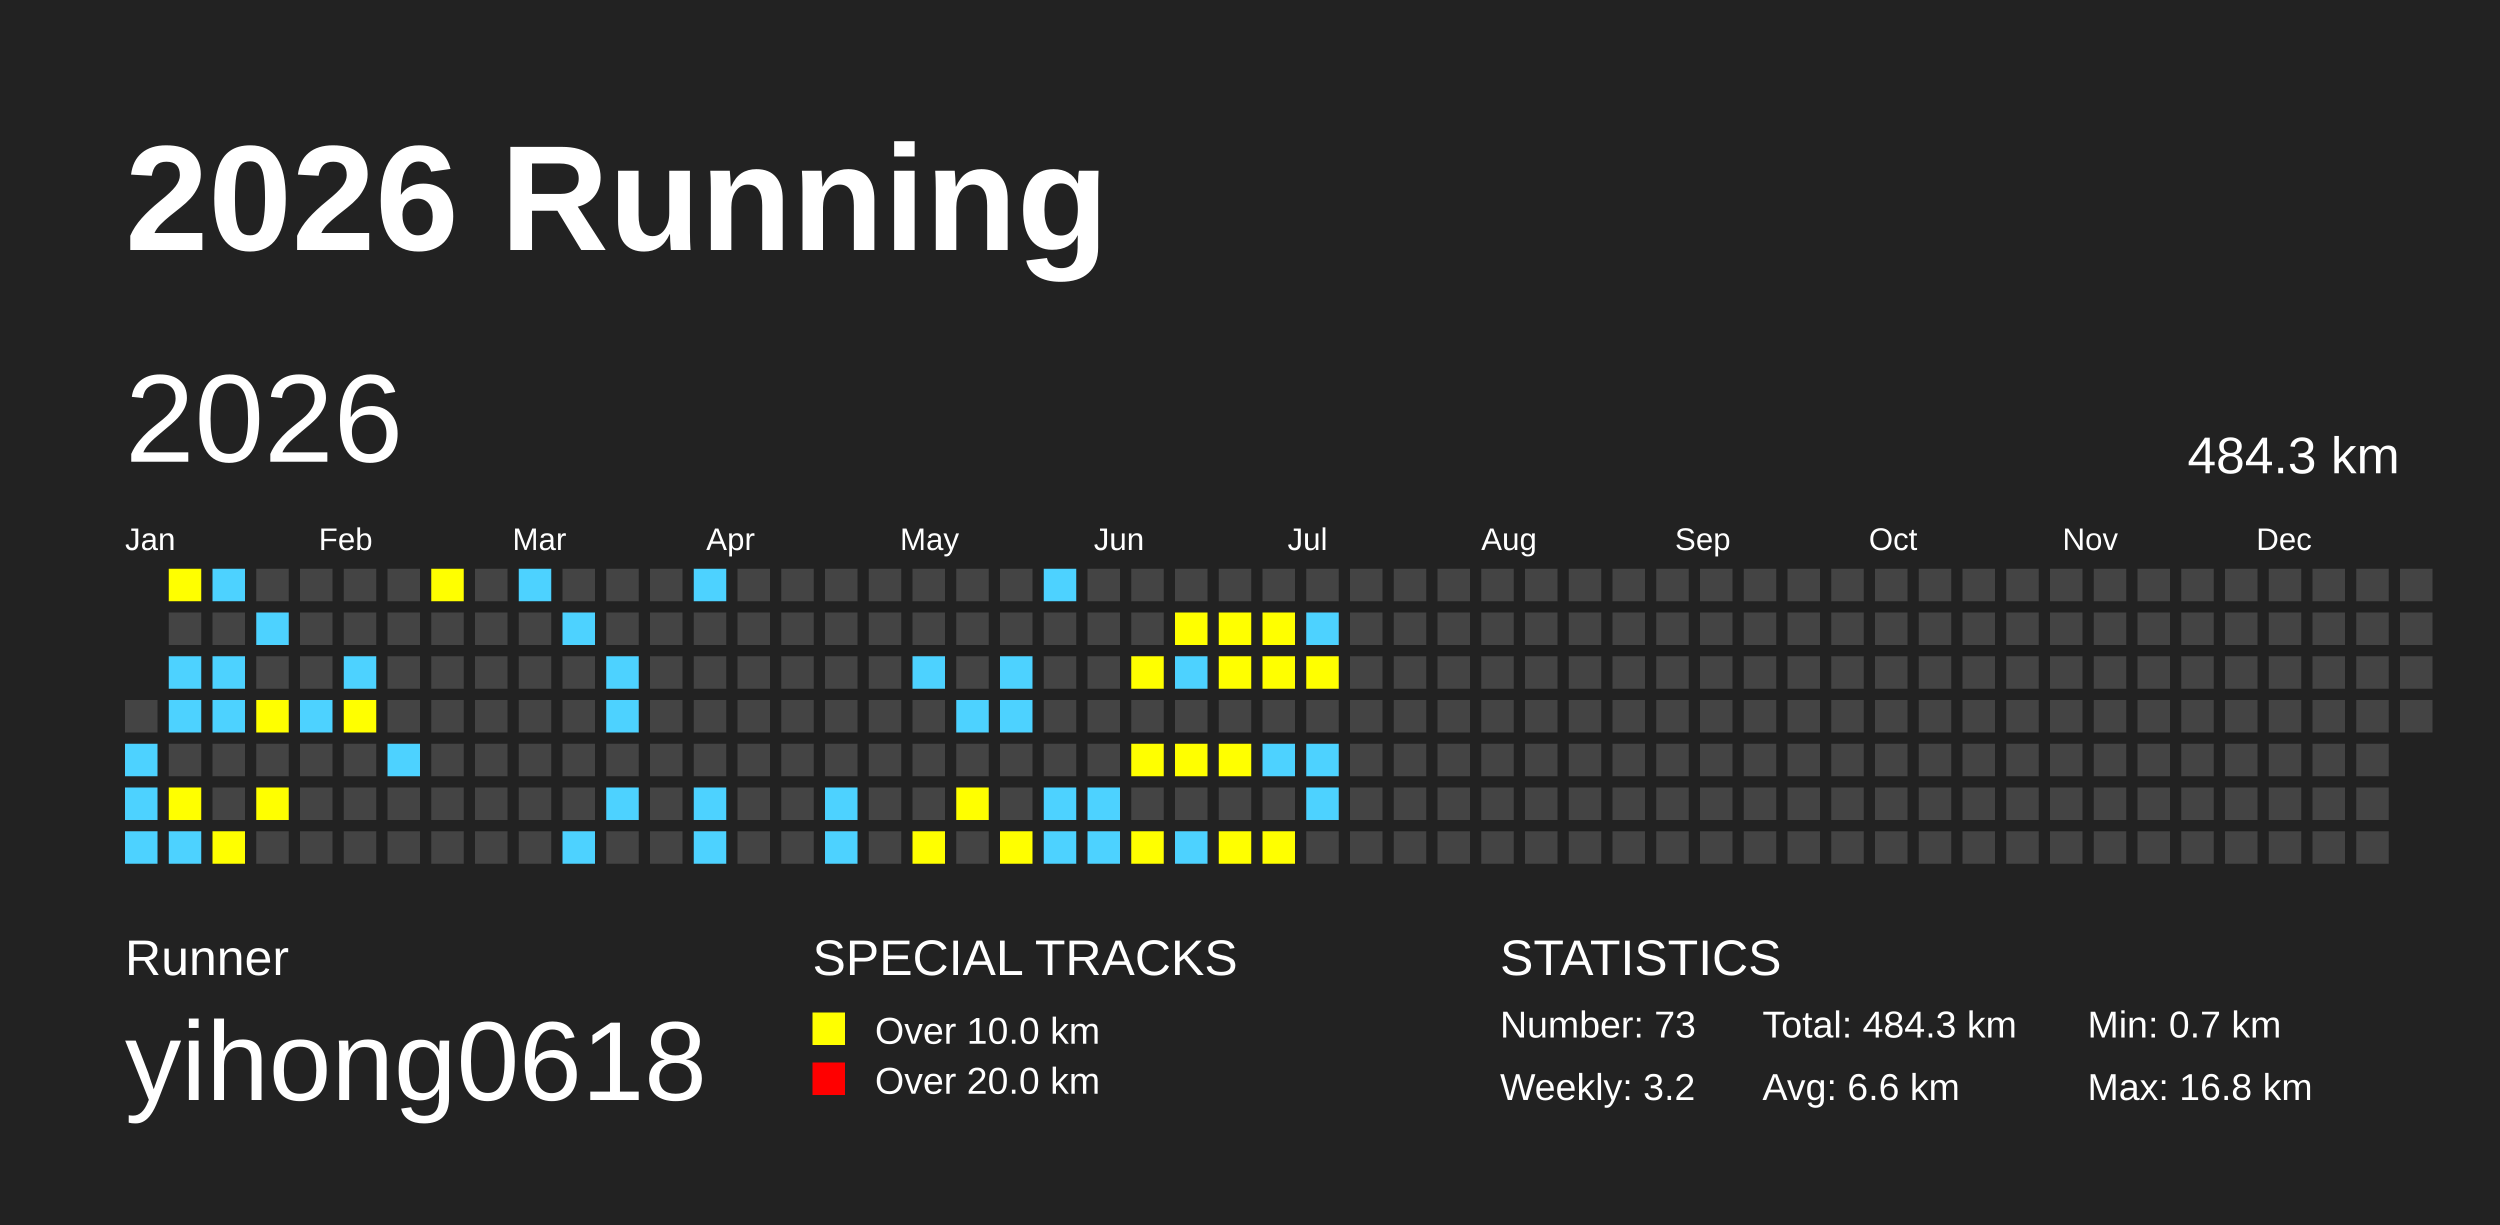
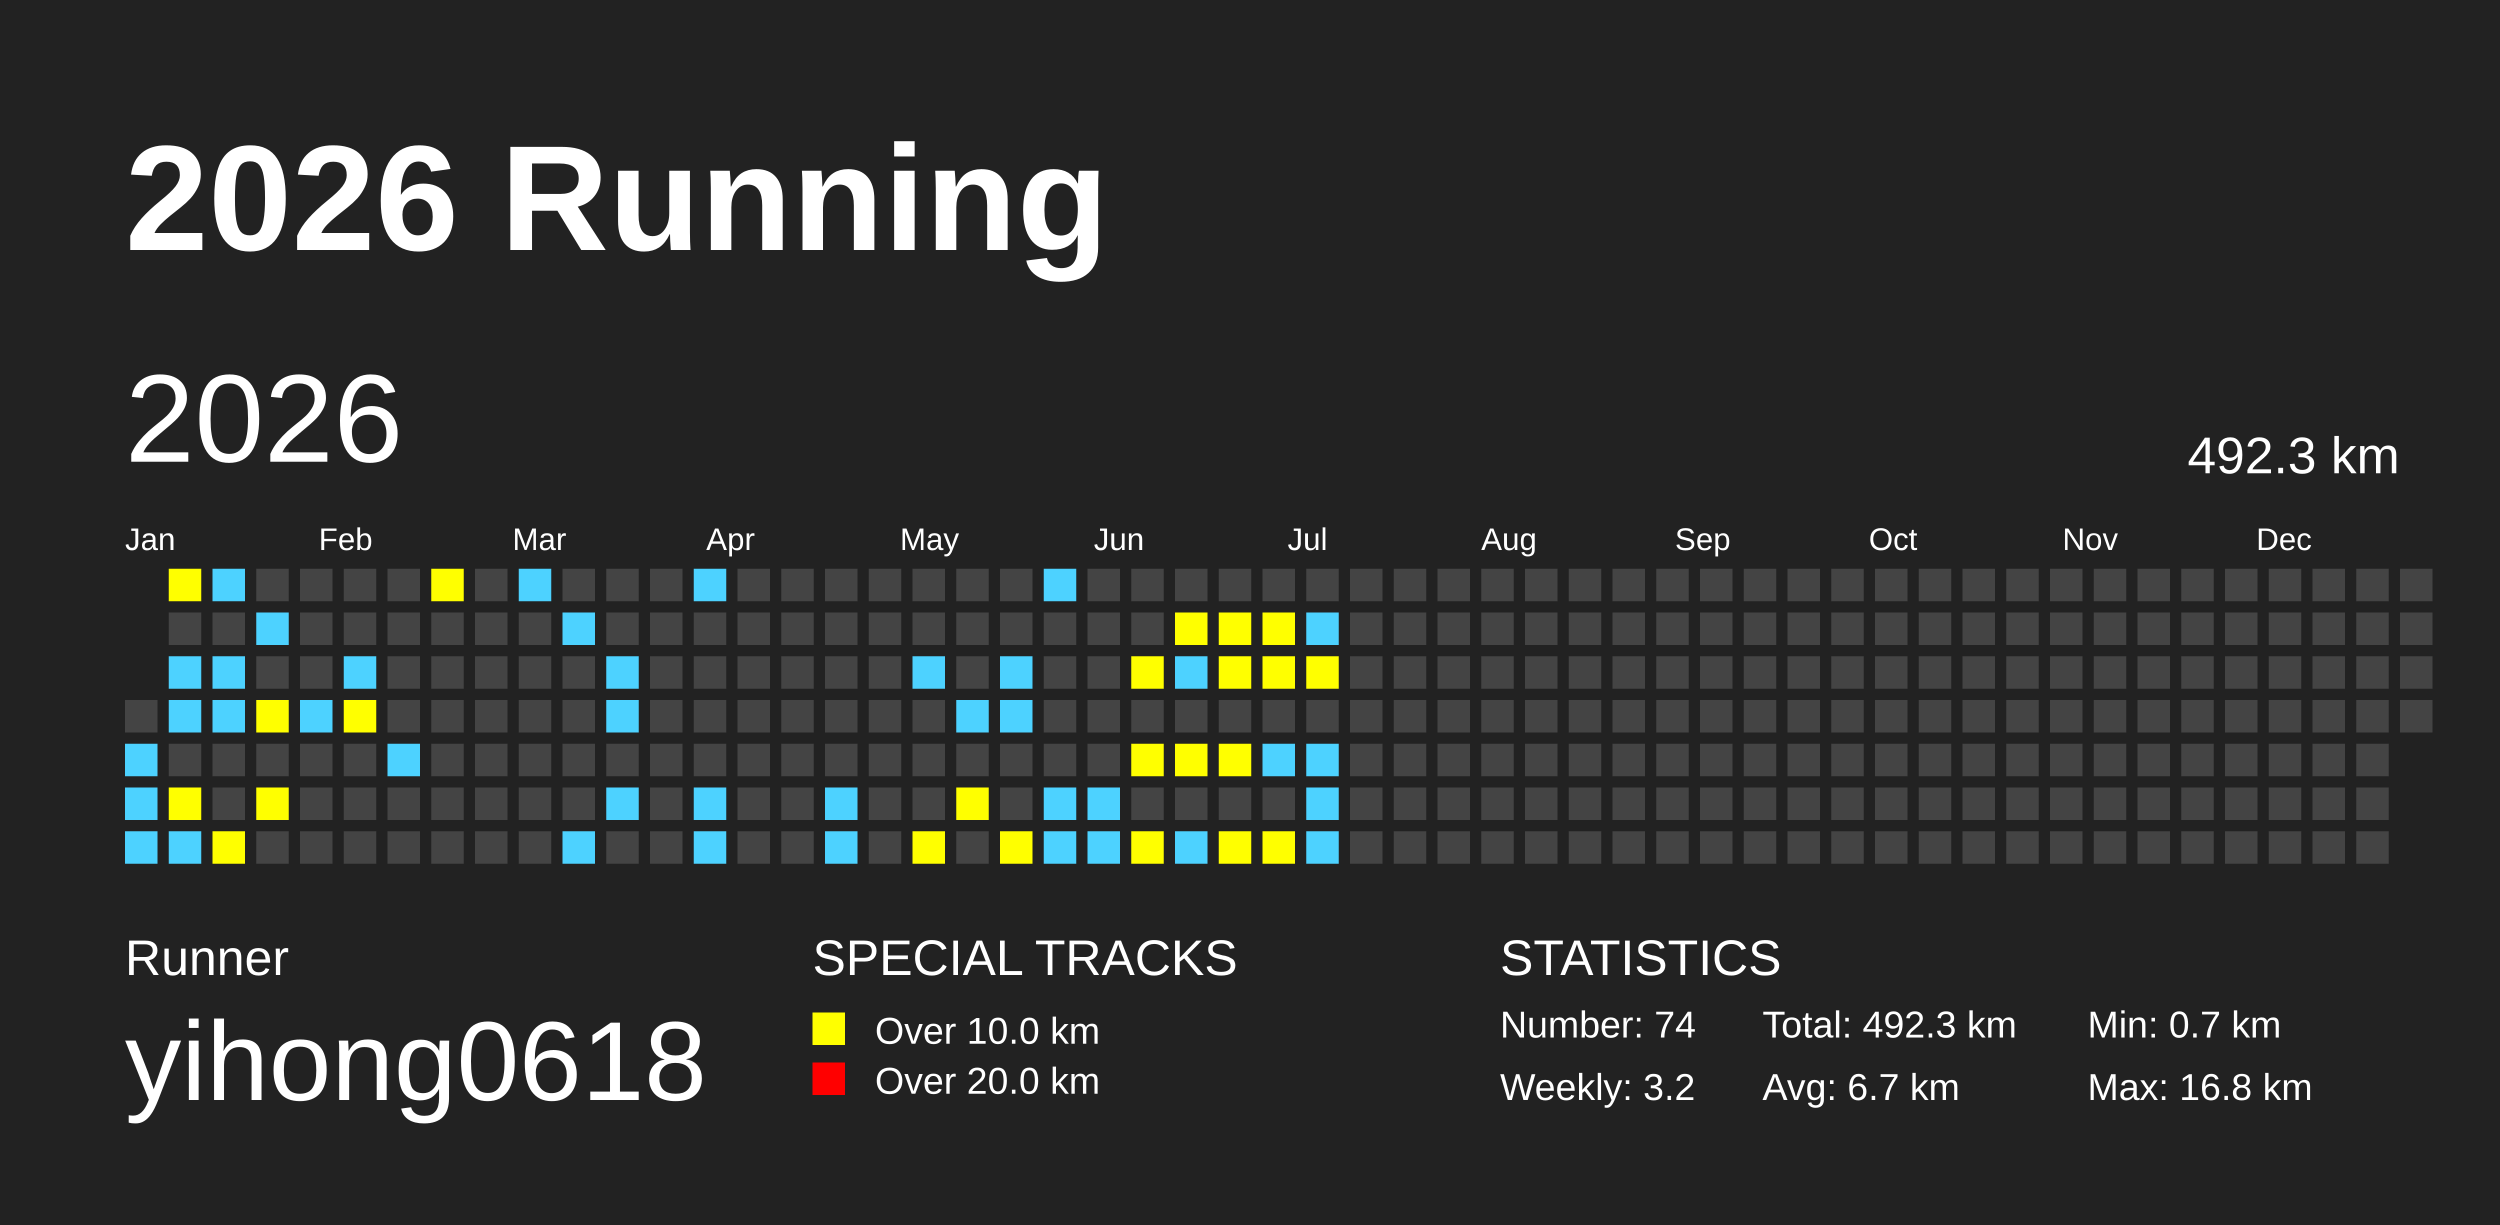
<svg xmlns="http://www.w3.org/2000/svg" baseProfile="full" height="98mm" version="1.1" viewBox="0,0,200,98" width="200mm">
  <defs>
    <pattern height="2" id="indoor-stripe" patternUnits="userSpaceOnUse" width="2">
      <line stroke="white" stroke-opacity="0.45" stroke-width="0.5" x1="0" x2="2" y1="2" y2="0" />
    </pattern>
  </defs>
  <rect fill="#222222" height="98" width="200" x="0" y="0" />
  <text fill="#FFFFFF" style="font-size:12px; font-family:Arial; font-weight:bold;" x="10" y="20">2026 Running</text>
  <text fill="#FFFFFF" style="font-size:4px; font-family:Arial" x="10" y="78">Runner</text>
  <text fill="#FFFFFF" style="font-size:9px; font-family:Arial" x="10" y="88">yihong0618</text>
  <text fill="#FFFFFF" style="font-size:4px; font-family:Arial" x="65" y="78">SPECIAL TRACKS</text>
  <rect fill="yellow" height="2.6" width="2.6" x="65" y="81" />
  <text fill="#FFFFFF" style="font-size:3px; font-family:Arial" x="70" y="83.5">Over 10.0 km</text>
  <rect fill="red" height="2.6" width="2.6" x="65" y="85" />
  <text fill="#FFFFFF" style="font-size:3px; font-family:Arial" x="70" y="87.5">Over 20.0 km</text>
  <text fill="#FFFFFF" style="font-size:4px; font-family:Arial" x="120" y="78">STATISTICS</text>
-   <text fill="#FFFFFF" style="font-size:3px; font-family:Arial" x="120" y="83">Number: 73</text>
+   <text fill="#FFFFFF" style="font-size:3px; font-family:Arial" x="120" y="83">Number: 74</text>
  <text fill="#FFFFFF" style="font-size:3px; font-family:Arial" x="120" y="88">Weekly: 3.2</text>
-   <text fill="#FFFFFF" style="font-size:3px; font-family:Arial" x="141" y="83">Total: 484.3 km</text>
-   <text fill="#FFFFFF" style="font-size:3px; font-family:Arial" x="141" y="88">Avg: 6.6 km</text>
+   <text fill="#FFFFFF" style="font-size:3px; font-family:Arial" x="141" y="83">Total: 492.3 km</text>
+   <text fill="#FFFFFF" style="font-size:3px; font-family:Arial" x="141" y="88">Avg: 6.7 km</text>
  <text fill="#FFFFFF" style="font-size:3px; font-family:Arial" x="167" y="83">Min: 0.7 km</text>
  <text fill="#FFFFFF" style="font-size:3px; font-family:Arial" x="167" y="88">Max: 16.8 km</text>
  <text dominant-baseline="hanging" fill="#FFFFFF" style="font-size:10.0px; font-family:Arial;" x="10" y="30">2026</text>
-   <text dominant-baseline="hanging" fill="#FFFFFF" style="font-size:4.125px; font-family:Arial;" x="175" y="35">484.3 km</text>
+   <text dominant-baseline="hanging" fill="#FFFFFF" style="font-size:4.125px; font-family:Arial;" x="175" y="35">492.3 km</text>
  <text fill="#FFFFFF" style="font-size:2.5px; font-family:Arial" x="10.0" y="44">Jan</text>
  <text fill="#FFFFFF" style="font-size:2.5px; font-family:Arial" x="25.5" y="44">Feb</text>
  <text fill="#FFFFFF" style="font-size:2.5px; font-family:Arial" x="41.0" y="44">Mar</text>
  <text fill="#FFFFFF" style="font-size:2.5px; font-family:Arial" x="56.5" y="44">Apr</text>
  <text fill="#FFFFFF" style="font-size:2.5px; font-family:Arial" x="72.0" y="44">May</text>
  <text fill="#FFFFFF" style="font-size:2.5px; font-family:Arial" x="87.5" y="44">Jun</text>
  <text fill="#FFFFFF" style="font-size:2.5px; font-family:Arial" x="103.0" y="44">Jul</text>
  <text fill="#FFFFFF" style="font-size:2.5px; font-family:Arial" x="118.5" y="44">Aug</text>
  <text fill="#FFFFFF" style="font-size:2.5px; font-family:Arial" x="134.0" y="44">Sep</text>
  <text fill="#FFFFFF" style="font-size:2.5px; font-family:Arial" x="149.5" y="44">Oct</text>
  <text fill="#FFFFFF" style="font-size:2.5px; font-family:Arial" x="165.0" y="44">Nov</text>
  <text fill="#FFFFFF" style="font-size:2.5px; font-family:Arial" x="180.5" y="44">Dec</text>
  <rect fill="#444444" height="2.6" width="2.6" x="10.0" y="56.0" />
  <rect fill="#4DD2FF" height="2.6" width="2.6" x="10.0" y="59.5" />
  <rect fill="#4DD2FF" height="2.6" width="2.6" x="10.0" y="63.0" />
  <rect fill="#4DD2FF" height="2.6" width="2.6" x="10.0" y="66.5" />
  <rect fill="yellow" height="2.6" width="2.6" x="13.5" y="45.5" />
  <rect fill="#444444" height="2.6" width="2.6" x="13.5" y="49.0" />
  <rect fill="#4DD2FF" height="2.6" width="2.6" x="13.5" y="52.5" />
  <rect fill="#4DD2FF" height="2.6" width="2.6" x="13.5" y="56.0" />
  <rect fill="#444444" height="2.6" width="2.6" x="13.5" y="59.5" />
  <rect fill="yellow" height="2.6" width="2.6" x="13.5" y="63.0" />
  <rect fill="#4DD2FF" height="2.6" width="2.6" x="13.5" y="66.5" />
  <rect fill="#4DD2FF" height="2.6" width="2.6" x="17.0" y="45.5" />
  <rect fill="#444444" height="2.6" width="2.6" x="17.0" y="49.0" />
  <rect fill="#4DD2FF" height="2.6" width="2.6" x="17.0" y="52.5" />
  <rect fill="#4DD2FF" height="2.6" width="2.6" x="17.0" y="56.0" />
  <rect fill="#444444" height="2.6" width="2.6" x="17.0" y="59.5" />
  <rect fill="#444444" height="2.6" width="2.6" x="17.0" y="63.0" />
  <rect fill="yellow" height="2.6" width="2.6" x="17.0" y="66.5" />
  <rect fill="#444444" height="2.6" width="2.6" x="20.5" y="45.5" />
  <rect fill="#4DD2FF" height="2.6" width="2.6" x="20.5" y="49.0" />
  <rect fill="#444444" height="2.6" width="2.6" x="20.5" y="52.5" />
  <rect fill="yellow" height="2.6" width="2.6" x="20.5" y="56.0" />
  <rect fill="#444444" height="2.6" width="2.6" x="20.5" y="59.5" />
  <rect fill="yellow" height="2.6" width="2.6" x="20.5" y="63.0" />
  <rect fill="#444444" height="2.6" width="2.6" x="20.5" y="66.5" />
  <rect fill="#444444" height="2.6" width="2.6" x="24.0" y="45.5" />
  <rect fill="#444444" height="2.6" width="2.6" x="24.0" y="49.0" />
  <rect fill="#444444" height="2.6" width="2.6" x="24.0" y="52.5" />
  <rect fill="#4DD2FF" height="2.6" width="2.6" x="24.0" y="56.0" />
  <rect fill="#444444" height="2.6" width="2.6" x="24.0" y="59.5" />
  <rect fill="#444444" height="2.6" width="2.6" x="24.0" y="63.0" />
  <rect fill="#444444" height="2.6" width="2.6" x="24.0" y="66.5" />
  <rect fill="#444444" height="2.6" width="2.6" x="27.5" y="45.5" />
  <rect fill="#444444" height="2.6" width="2.6" x="27.5" y="49.0" />
  <rect fill="#4DD2FF" height="2.6" width="2.6" x="27.5" y="52.5" />
  <rect fill="yellow" height="2.6" width="2.6" x="27.5" y="56.0" />
  <rect fill="#444444" height="2.6" width="2.6" x="27.5" y="59.5" />
  <rect fill="#444444" height="2.6" width="2.6" x="27.5" y="63.0" />
  <rect fill="#444444" height="2.6" width="2.6" x="27.5" y="66.5" />
  <rect fill="#444444" height="2.6" width="2.6" x="31.0" y="45.5" />
  <rect fill="#444444" height="2.6" width="2.6" x="31.0" y="49.0" />
  <rect fill="#444444" height="2.6" width="2.6" x="31.0" y="52.5" />
  <rect fill="#444444" height="2.6" width="2.6" x="31.0" y="56.0" />
  <rect fill="#4DD2FF" height="2.6" width="2.6" x="31.0" y="59.5" />
  <rect fill="#444444" height="2.6" width="2.6" x="31.0" y="63.0" />
  <rect fill="#444444" height="2.6" width="2.6" x="31.0" y="66.5" />
  <rect fill="yellow" height="2.6" width="2.6" x="34.5" y="45.5" />
  <rect fill="#444444" height="2.6" width="2.6" x="34.5" y="49.0" />
  <rect fill="#444444" height="2.6" width="2.6" x="34.5" y="52.5" />
  <rect fill="#444444" height="2.6" width="2.6" x="34.5" y="56.0" />
  <rect fill="#444444" height="2.6" width="2.6" x="34.5" y="59.5" />
  <rect fill="#444444" height="2.6" width="2.6" x="34.5" y="63.0" />
  <rect fill="#444444" height="2.6" width="2.6" x="34.5" y="66.5" />
  <rect fill="#444444" height="2.6" width="2.6" x="38.0" y="45.5" />
  <rect fill="#444444" height="2.6" width="2.6" x="38.0" y="49.0" />
  <rect fill="#444444" height="2.6" width="2.6" x="38.0" y="52.5" />
  <rect fill="#444444" height="2.6" width="2.6" x="38.0" y="56.0" />
  <rect fill="#444444" height="2.6" width="2.6" x="38.0" y="59.5" />
  <rect fill="#444444" height="2.6" width="2.6" x="38.0" y="63.0" />
  <rect fill="#444444" height="2.6" width="2.6" x="38.0" y="66.5" />
  <rect fill="#4DD2FF" height="2.6" width="2.6" x="41.5" y="45.5" />
  <rect fill="#444444" height="2.6" width="2.6" x="41.5" y="49.0" />
  <rect fill="#444444" height="2.6" width="2.6" x="41.5" y="52.5" />
  <rect fill="#444444" height="2.6" width="2.6" x="41.5" y="56.0" />
  <rect fill="#444444" height="2.6" width="2.6" x="41.5" y="59.5" />
  <rect fill="#444444" height="2.6" width="2.6" x="41.5" y="63.0" />
  <rect fill="#444444" height="2.6" width="2.6" x="41.5" y="66.5" />
  <rect fill="#444444" height="2.6" width="2.6" x="45.0" y="45.5" />
  <rect fill="#4DD2FF" height="2.6" width="2.6" x="45.0" y="49.0" />
  <rect fill="#444444" height="2.6" width="2.6" x="45.0" y="52.5" />
  <rect fill="#444444" height="2.6" width="2.6" x="45.0" y="56.0" />
  <rect fill="#444444" height="2.6" width="2.6" x="45.0" y="59.5" />
  <rect fill="#444444" height="2.6" width="2.6" x="45.0" y="63.0" />
  <rect fill="#4DD2FF" height="2.6" width="2.6" x="45.0" y="66.5" />
  <rect fill="#444444" height="2.6" width="2.6" x="48.5" y="45.5" />
  <rect fill="#444444" height="2.6" width="2.6" x="48.5" y="49.0" />
  <rect fill="#4DD2FF" height="2.6" width="2.6" x="48.5" y="52.5" />
  <rect fill="#4DD2FF" height="2.6" width="2.6" x="48.5" y="56.0" />
  <rect fill="#444444" height="2.6" width="2.6" x="48.5" y="59.5" />
  <rect fill="#4DD2FF" height="2.6" width="2.6" x="48.5" y="63.0" />
  <rect fill="#444444" height="2.6" width="2.6" x="48.5" y="66.5" />
  <rect fill="#444444" height="2.6" width="2.6" x="52.0" y="45.5" />
  <rect fill="#444444" height="2.6" width="2.6" x="52.0" y="49.0" />
  <rect fill="#444444" height="2.6" width="2.6" x="52.0" y="52.5" />
  <rect fill="#444444" height="2.6" width="2.6" x="52.0" y="56.0" />
  <rect fill="#444444" height="2.6" width="2.6" x="52.0" y="59.5" />
  <rect fill="#444444" height="2.6" width="2.6" x="52.0" y="63.0" />
  <rect fill="#444444" height="2.6" width="2.6" x="52.0" y="66.5" />
  <rect fill="#4DD2FF" height="2.6" width="2.6" x="55.5" y="45.5" />
  <rect fill="#444444" height="2.6" width="2.6" x="55.5" y="49.0" />
  <rect fill="#444444" height="2.6" width="2.6" x="55.5" y="52.5" />
  <rect fill="#444444" height="2.6" width="2.6" x="55.5" y="56.0" />
  <rect fill="#444444" height="2.6" width="2.6" x="55.5" y="59.5" />
  <rect fill="#4DD2FF" height="2.6" width="2.6" x="55.5" y="63.0" />
  <rect fill="#4DD2FF" height="2.6" width="2.6" x="55.5" y="66.5" />
  <rect fill="#444444" height="2.6" width="2.6" x="59.0" y="45.5" />
  <rect fill="#444444" height="2.6" width="2.6" x="59.0" y="49.0" />
  <rect fill="#444444" height="2.6" width="2.6" x="59.0" y="52.5" />
  <rect fill="#444444" height="2.6" width="2.6" x="59.0" y="56.0" />
  <rect fill="#444444" height="2.6" width="2.6" x="59.0" y="59.5" />
  <rect fill="#444444" height="2.6" width="2.6" x="59.0" y="63.0" />
  <rect fill="#444444" height="2.6" width="2.6" x="59.0" y="66.5" />
  <rect fill="#444444" height="2.6" width="2.6" x="62.5" y="45.5" />
  <rect fill="#444444" height="2.6" width="2.6" x="62.5" y="49.0" />
  <rect fill="#444444" height="2.6" width="2.6" x="62.5" y="52.5" />
  <rect fill="#444444" height="2.6" width="2.6" x="62.5" y="56.0" />
  <rect fill="#444444" height="2.6" width="2.6" x="62.5" y="59.5" />
  <rect fill="#444444" height="2.6" width="2.6" x="62.5" y="63.0" />
  <rect fill="#444444" height="2.6" width="2.6" x="62.5" y="66.5" />
  <rect fill="#444444" height="2.6" width="2.6" x="66.0" y="45.5" />
  <rect fill="#444444" height="2.6" width="2.6" x="66.0" y="49.0" />
  <rect fill="#444444" height="2.6" width="2.6" x="66.0" y="52.5" />
  <rect fill="#444444" height="2.6" width="2.6" x="66.0" y="56.0" />
  <rect fill="#444444" height="2.6" width="2.6" x="66.0" y="59.5" />
  <rect fill="#4DD2FF" height="2.6" width="2.6" x="66.0" y="63.0" />
  <rect fill="#4DD2FF" height="2.6" width="2.6" x="66.0" y="66.5" />
  <rect fill="#444444" height="2.6" width="2.6" x="69.5" y="45.5" />
  <rect fill="#444444" height="2.6" width="2.6" x="69.5" y="49.0" />
  <rect fill="#444444" height="2.6" width="2.6" x="69.5" y="52.5" />
  <rect fill="#444444" height="2.6" width="2.6" x="69.5" y="56.0" />
  <rect fill="#444444" height="2.6" width="2.6" x="69.5" y="59.5" />
  <rect fill="#444444" height="2.6" width="2.6" x="69.5" y="63.0" />
  <rect fill="#444444" height="2.6" width="2.6" x="69.5" y="66.5" />
  <rect fill="#444444" height="2.6" width="2.6" x="73.0" y="45.5" />
  <rect fill="#444444" height="2.6" width="2.6" x="73.0" y="49.0" />
  <rect fill="#4DD2FF" height="2.6" width="2.6" x="73.0" y="52.5" />
  <rect fill="#444444" height="2.6" width="2.6" x="73.0" y="56.0" />
  <rect fill="#444444" height="2.6" width="2.6" x="73.0" y="59.5" />
  <rect fill="#444444" height="2.6" width="2.6" x="73.0" y="63.0" />
  <rect fill="yellow" height="2.6" width="2.6" x="73.0" y="66.5" />
  <rect fill="#444444" height="2.6" width="2.6" x="76.5" y="45.5" />
  <rect fill="#444444" height="2.6" width="2.6" x="76.5" y="49.0" />
  <rect fill="#444444" height="2.6" width="2.6" x="76.5" y="52.5" />
  <rect fill="#4DD2FF" height="2.6" width="2.6" x="76.5" y="56.0" />
  <rect fill="#444444" height="2.6" width="2.6" x="76.5" y="59.5" />
  <rect fill="yellow" height="2.6" width="2.6" x="76.5" y="63.0" />
  <rect fill="#444444" height="2.6" width="2.6" x="76.5" y="66.5" />
  <rect fill="#444444" height="2.6" width="2.6" x="80.0" y="45.5" />
  <rect fill="#444444" height="2.6" width="2.6" x="80.0" y="49.0" />
  <rect fill="#4DD2FF" height="2.6" width="2.6" x="80.0" y="52.5" />
  <rect fill="#4DD2FF" height="2.6" width="2.6" x="80.0" y="56.0" />
  <rect fill="#444444" height="2.6" width="2.6" x="80.0" y="59.5" />
  <rect fill="#444444" height="2.6" width="2.6" x="80.0" y="63.0" />
  <rect fill="yellow" height="2.6" width="2.6" x="80.0" y="66.5" />
  <rect fill="#4DD2FF" height="2.6" width="2.6" x="83.5" y="45.5" />
  <rect fill="#444444" height="2.6" width="2.6" x="83.5" y="49.0" />
  <rect fill="#444444" height="2.6" width="2.6" x="83.5" y="52.5" />
  <rect fill="#444444" height="2.6" width="2.6" x="83.5" y="56.0" />
  <rect fill="#444444" height="2.6" width="2.6" x="83.5" y="59.5" />
  <rect fill="#4DD2FF" height="2.6" width="2.6" x="83.5" y="63.0" />
  <rect fill="#4DD2FF" height="2.6" width="2.6" x="83.5" y="66.5" />
  <rect fill="#444444" height="2.6" width="2.6" x="87.0" y="45.5" />
  <rect fill="#444444" height="2.6" width="2.6" x="87.0" y="49.0" />
  <rect fill="#444444" height="2.6" width="2.6" x="87.0" y="52.5" />
  <rect fill="#444444" height="2.6" width="2.6" x="87.0" y="56.0" />
  <rect fill="#444444" height="2.6" width="2.6" x="87.0" y="59.5" />
  <rect fill="#4DD2FF" height="2.6" width="2.6" x="87.0" y="63.0" />
  <rect fill="#4DD2FF" height="2.6" width="2.6" x="87.0" y="66.5" />
  <rect fill="#444444" height="2.6" width="2.6" x="90.5" y="45.5" />
  <rect fill="#444444" height="2.6" width="2.6" x="90.5" y="49.0" />
  <rect fill="yellow" height="2.6" width="2.6" x="90.5" y="52.5" />
  <rect fill="#444444" height="2.6" width="2.6" x="90.5" y="56.0" />
  <rect fill="yellow" height="2.6" width="2.6" x="90.5" y="59.5" />
  <rect fill="#444444" height="2.6" width="2.6" x="90.5" y="63.0" />
  <rect fill="yellow" height="2.6" width="2.6" x="90.5" y="66.5" />
  <rect fill="#444444" height="2.6" width="2.6" x="94.0" y="45.5" />
  <rect fill="yellow" height="2.6" width="2.6" x="94.0" y="49.0" />
  <rect fill="#4DD2FF" height="2.6" width="2.6" x="94.0" y="52.5" />
  <rect fill="#444444" height="2.6" width="2.6" x="94.0" y="56.0" />
  <rect fill="yellow" height="2.6" width="2.6" x="94.0" y="59.5" />
  <rect fill="#444444" height="2.6" width="2.6" x="94.0" y="63.0" />
  <rect fill="#4DD2FF" height="2.6" width="2.6" x="94.0" y="66.5" />
  <rect fill="#444444" height="2.6" width="2.6" x="97.5" y="45.5" />
  <rect fill="yellow" height="2.6" width="2.6" x="97.5" y="49.0" />
  <rect fill="yellow" height="2.6" width="2.6" x="97.5" y="52.5" />
  <rect fill="#444444" height="2.6" width="2.6" x="97.5" y="56.0" />
  <rect fill="yellow" height="2.6" width="2.6" x="97.5" y="59.5" />
  <rect fill="#444444" height="2.6" width="2.6" x="97.5" y="63.0" />
  <rect fill="yellow" height="2.6" width="2.6" x="97.5" y="66.5" />
  <rect fill="#444444" height="2.6" width="2.6" x="101.0" y="45.5" />
  <rect fill="yellow" height="2.6" width="2.6" x="101.0" y="49.0" />
  <rect fill="yellow" height="2.6" width="2.6" x="101.0" y="52.5" />
  <rect fill="#444444" height="2.6" width="2.6" x="101.0" y="56.0" />
  <rect fill="#4DD2FF" height="2.6" width="2.6" x="101.0" y="59.5" />
  <rect fill="#444444" height="2.6" width="2.6" x="101.0" y="63.0" />
  <rect fill="yellow" height="2.6" width="2.6" x="101.0" y="66.5" />
  <rect fill="#444444" height="2.6" width="2.6" x="104.5" y="45.5" />
  <rect fill="#4DD2FF" height="2.6" width="2.6" x="104.5" y="49.0" />
  <rect fill="yellow" height="2.6" width="2.6" x="104.5" y="52.5" />
  <rect fill="#444444" height="2.6" width="2.6" x="104.5" y="56.0" />
  <rect fill="#4DD2FF" height="2.6" width="2.6" x="104.5" y="59.5" />
  <rect fill="#4DD2FF" height="2.6" width="2.6" x="104.5" y="63.0" />
-   <rect fill="#444444" height="2.6" width="2.6" x="104.5" y="66.5" />
+   <rect fill="#4DD2FF" height="2.6" width="2.6" x="104.5" y="66.5" />
  <rect fill="#444444" height="2.6" width="2.6" x="108.0" y="45.5" />
  <rect fill="#444444" height="2.6" width="2.6" x="108.0" y="49.0" />
  <rect fill="#444444" height="2.6" width="2.6" x="108.0" y="52.5" />
  <rect fill="#444444" height="2.6" width="2.6" x="108.0" y="56.0" />
  <rect fill="#444444" height="2.6" width="2.6" x="108.0" y="59.5" />
  <rect fill="#444444" height="2.6" width="2.6" x="108.0" y="63.0" />
  <rect fill="#444444" height="2.6" width="2.6" x="108.0" y="66.5" />
  <rect fill="#444444" height="2.6" width="2.6" x="111.5" y="45.5" />
  <rect fill="#444444" height="2.6" width="2.6" x="111.5" y="49.0" />
  <rect fill="#444444" height="2.6" width="2.6" x="111.5" y="52.5" />
  <rect fill="#444444" height="2.6" width="2.6" x="111.5" y="56.0" />
  <rect fill="#444444" height="2.6" width="2.6" x="111.5" y="59.5" />
  <rect fill="#444444" height="2.6" width="2.6" x="111.5" y="63.0" />
  <rect fill="#444444" height="2.6" width="2.6" x="111.5" y="66.5" />
  <rect fill="#444444" height="2.6" width="2.6" x="115.0" y="45.5" />
  <rect fill="#444444" height="2.6" width="2.6" x="115.0" y="49.0" />
  <rect fill="#444444" height="2.6" width="2.6" x="115.0" y="52.5" />
  <rect fill="#444444" height="2.6" width="2.6" x="115.0" y="56.0" />
  <rect fill="#444444" height="2.6" width="2.6" x="115.0" y="59.5" />
  <rect fill="#444444" height="2.6" width="2.6" x="115.0" y="63.0" />
  <rect fill="#444444" height="2.6" width="2.6" x="115.0" y="66.5" />
  <rect fill="#444444" height="2.6" width="2.6" x="118.5" y="45.5" />
  <rect fill="#444444" height="2.6" width="2.6" x="118.5" y="49.0" />
  <rect fill="#444444" height="2.6" width="2.6" x="118.5" y="52.5" />
  <rect fill="#444444" height="2.6" width="2.6" x="118.5" y="56.0" />
  <rect fill="#444444" height="2.6" width="2.6" x="118.5" y="59.5" />
  <rect fill="#444444" height="2.6" width="2.6" x="118.5" y="63.0" />
  <rect fill="#444444" height="2.6" width="2.6" x="118.5" y="66.5" />
  <rect fill="#444444" height="2.6" width="2.6" x="122.0" y="45.5" />
  <rect fill="#444444" height="2.6" width="2.6" x="122.0" y="49.0" />
  <rect fill="#444444" height="2.6" width="2.6" x="122.0" y="52.5" />
  <rect fill="#444444" height="2.6" width="2.6" x="122.0" y="56.0" />
  <rect fill="#444444" height="2.6" width="2.6" x="122.0" y="59.5" />
  <rect fill="#444444" height="2.6" width="2.6" x="122.0" y="63.0" />
  <rect fill="#444444" height="2.6" width="2.6" x="122.0" y="66.5" />
  <rect fill="#444444" height="2.6" width="2.6" x="125.5" y="45.5" />
  <rect fill="#444444" height="2.6" width="2.6" x="125.5" y="49.0" />
  <rect fill="#444444" height="2.6" width="2.6" x="125.5" y="52.5" />
  <rect fill="#444444" height="2.6" width="2.6" x="125.5" y="56.0" />
  <rect fill="#444444" height="2.6" width="2.6" x="125.5" y="59.5" />
  <rect fill="#444444" height="2.6" width="2.6" x="125.5" y="63.0" />
  <rect fill="#444444" height="2.6" width="2.6" x="125.5" y="66.5" />
  <rect fill="#444444" height="2.6" width="2.6" x="129.0" y="45.5" />
  <rect fill="#444444" height="2.6" width="2.6" x="129.0" y="49.0" />
  <rect fill="#444444" height="2.6" width="2.6" x="129.0" y="52.5" />
  <rect fill="#444444" height="2.6" width="2.6" x="129.0" y="56.0" />
  <rect fill="#444444" height="2.6" width="2.6" x="129.0" y="59.5" />
  <rect fill="#444444" height="2.6" width="2.6" x="129.0" y="63.0" />
  <rect fill="#444444" height="2.6" width="2.6" x="129.0" y="66.5" />
  <rect fill="#444444" height="2.6" width="2.6" x="132.5" y="45.5" />
  <rect fill="#444444" height="2.6" width="2.6" x="132.5" y="49.0" />
  <rect fill="#444444" height="2.6" width="2.6" x="132.5" y="52.5" />
  <rect fill="#444444" height="2.6" width="2.6" x="132.5" y="56.0" />
  <rect fill="#444444" height="2.6" width="2.6" x="132.5" y="59.5" />
  <rect fill="#444444" height="2.6" width="2.6" x="132.5" y="63.0" />
  <rect fill="#444444" height="2.6" width="2.6" x="132.5" y="66.5" />
  <rect fill="#444444" height="2.6" width="2.6" x="136.0" y="45.5" />
  <rect fill="#444444" height="2.6" width="2.6" x="136.0" y="49.0" />
  <rect fill="#444444" height="2.6" width="2.6" x="136.0" y="52.5" />
  <rect fill="#444444" height="2.6" width="2.6" x="136.0" y="56.0" />
  <rect fill="#444444" height="2.6" width="2.6" x="136.0" y="59.5" />
  <rect fill="#444444" height="2.6" width="2.6" x="136.0" y="63.0" />
  <rect fill="#444444" height="2.6" width="2.6" x="136.0" y="66.5" />
  <rect fill="#444444" height="2.6" width="2.6" x="139.5" y="45.5" />
  <rect fill="#444444" height="2.6" width="2.6" x="139.5" y="49.0" />
  <rect fill="#444444" height="2.6" width="2.6" x="139.5" y="52.5" />
  <rect fill="#444444" height="2.6" width="2.6" x="139.5" y="56.0" />
  <rect fill="#444444" height="2.6" width="2.6" x="139.5" y="59.5" />
  <rect fill="#444444" height="2.6" width="2.6" x="139.5" y="63.0" />
  <rect fill="#444444" height="2.6" width="2.6" x="139.5" y="66.5" />
  <rect fill="#444444" height="2.6" width="2.6" x="143.0" y="45.5" />
  <rect fill="#444444" height="2.6" width="2.6" x="143.0" y="49.0" />
  <rect fill="#444444" height="2.6" width="2.6" x="143.0" y="52.5" />
  <rect fill="#444444" height="2.6" width="2.6" x="143.0" y="56.0" />
  <rect fill="#444444" height="2.6" width="2.6" x="143.0" y="59.5" />
  <rect fill="#444444" height="2.6" width="2.6" x="143.0" y="63.0" />
  <rect fill="#444444" height="2.6" width="2.6" x="143.0" y="66.5" />
  <rect fill="#444444" height="2.6" width="2.6" x="146.5" y="45.5" />
  <rect fill="#444444" height="2.6" width="2.6" x="146.5" y="49.0" />
  <rect fill="#444444" height="2.6" width="2.6" x="146.5" y="52.5" />
  <rect fill="#444444" height="2.6" width="2.6" x="146.5" y="56.0" />
  <rect fill="#444444" height="2.6" width="2.6" x="146.5" y="59.5" />
  <rect fill="#444444" height="2.6" width="2.6" x="146.5" y="63.0" />
  <rect fill="#444444" height="2.6" width="2.6" x="146.5" y="66.5" />
  <rect fill="#444444" height="2.6" width="2.6" x="150.0" y="45.5" />
  <rect fill="#444444" height="2.6" width="2.6" x="150.0" y="49.0" />
  <rect fill="#444444" height="2.6" width="2.6" x="150.0" y="52.5" />
  <rect fill="#444444" height="2.6" width="2.6" x="150.0" y="56.0" />
  <rect fill="#444444" height="2.6" width="2.6" x="150.0" y="59.5" />
  <rect fill="#444444" height="2.6" width="2.6" x="150.0" y="63.0" />
  <rect fill="#444444" height="2.6" width="2.6" x="150.0" y="66.5" />
  <rect fill="#444444" height="2.6" width="2.6" x="153.5" y="45.5" />
  <rect fill="#444444" height="2.6" width="2.6" x="153.5" y="49.0" />
  <rect fill="#444444" height="2.6" width="2.6" x="153.5" y="52.5" />
  <rect fill="#444444" height="2.6" width="2.6" x="153.5" y="56.0" />
  <rect fill="#444444" height="2.6" width="2.6" x="153.5" y="59.5" />
  <rect fill="#444444" height="2.6" width="2.6" x="153.5" y="63.0" />
  <rect fill="#444444" height="2.6" width="2.6" x="153.5" y="66.5" />
  <rect fill="#444444" height="2.6" width="2.6" x="157.0" y="45.5" />
  <rect fill="#444444" height="2.6" width="2.6" x="157.0" y="49.0" />
  <rect fill="#444444" height="2.6" width="2.6" x="157.0" y="52.5" />
  <rect fill="#444444" height="2.6" width="2.6" x="157.0" y="56.0" />
  <rect fill="#444444" height="2.6" width="2.6" x="157.0" y="59.5" />
  <rect fill="#444444" height="2.6" width="2.6" x="157.0" y="63.0" />
  <rect fill="#444444" height="2.6" width="2.6" x="157.0" y="66.5" />
  <rect fill="#444444" height="2.6" width="2.6" x="160.5" y="45.5" />
  <rect fill="#444444" height="2.6" width="2.6" x="160.5" y="49.0" />
  <rect fill="#444444" height="2.6" width="2.6" x="160.5" y="52.5" />
  <rect fill="#444444" height="2.6" width="2.6" x="160.5" y="56.0" />
  <rect fill="#444444" height="2.6" width="2.6" x="160.5" y="59.5" />
  <rect fill="#444444" height="2.6" width="2.6" x="160.5" y="63.0" />
  <rect fill="#444444" height="2.6" width="2.6" x="160.5" y="66.5" />
  <rect fill="#444444" height="2.6" width="2.6" x="164.0" y="45.5" />
  <rect fill="#444444" height="2.6" width="2.6" x="164.0" y="49.0" />
  <rect fill="#444444" height="2.6" width="2.6" x="164.0" y="52.5" />
  <rect fill="#444444" height="2.6" width="2.6" x="164.0" y="56.0" />
  <rect fill="#444444" height="2.6" width="2.6" x="164.0" y="59.5" />
  <rect fill="#444444" height="2.6" width="2.6" x="164.0" y="63.0" />
  <rect fill="#444444" height="2.6" width="2.6" x="164.0" y="66.5" />
  <rect fill="#444444" height="2.6" width="2.6" x="167.5" y="45.5" />
  <rect fill="#444444" height="2.6" width="2.6" x="167.5" y="49.0" />
  <rect fill="#444444" height="2.6" width="2.6" x="167.5" y="52.5" />
  <rect fill="#444444" height="2.6" width="2.6" x="167.5" y="56.0" />
  <rect fill="#444444" height="2.6" width="2.6" x="167.5" y="59.5" />
  <rect fill="#444444" height="2.6" width="2.6" x="167.5" y="63.0" />
  <rect fill="#444444" height="2.6" width="2.6" x="167.5" y="66.5" />
  <rect fill="#444444" height="2.6" width="2.6" x="171.0" y="45.5" />
  <rect fill="#444444" height="2.6" width="2.6" x="171.0" y="49.0" />
  <rect fill="#444444" height="2.6" width="2.6" x="171.0" y="52.5" />
  <rect fill="#444444" height="2.6" width="2.6" x="171.0" y="56.0" />
  <rect fill="#444444" height="2.6" width="2.6" x="171.0" y="59.5" />
  <rect fill="#444444" height="2.6" width="2.6" x="171.0" y="63.0" />
  <rect fill="#444444" height="2.6" width="2.6" x="171.0" y="66.5" />
  <rect fill="#444444" height="2.6" width="2.6" x="174.5" y="45.5" />
  <rect fill="#444444" height="2.6" width="2.6" x="174.5" y="49.0" />
  <rect fill="#444444" height="2.6" width="2.6" x="174.5" y="52.5" />
  <rect fill="#444444" height="2.6" width="2.6" x="174.5" y="56.0" />
  <rect fill="#444444" height="2.6" width="2.6" x="174.5" y="59.5" />
  <rect fill="#444444" height="2.6" width="2.6" x="174.5" y="63.0" />
  <rect fill="#444444" height="2.6" width="2.6" x="174.5" y="66.5" />
  <rect fill="#444444" height="2.6" width="2.6" x="178.0" y="45.5" />
  <rect fill="#444444" height="2.6" width="2.6" x="178.0" y="49.0" />
  <rect fill="#444444" height="2.6" width="2.6" x="178.0" y="52.5" />
  <rect fill="#444444" height="2.6" width="2.6" x="178.0" y="56.0" />
  <rect fill="#444444" height="2.6" width="2.6" x="178.0" y="59.5" />
  <rect fill="#444444" height="2.6" width="2.6" x="178.0" y="63.0" />
  <rect fill="#444444" height="2.6" width="2.6" x="178.0" y="66.5" />
  <rect fill="#444444" height="2.6" width="2.6" x="181.5" y="45.5" />
  <rect fill="#444444" height="2.6" width="2.6" x="181.5" y="49.0" />
  <rect fill="#444444" height="2.6" width="2.6" x="181.5" y="52.5" />
  <rect fill="#444444" height="2.6" width="2.6" x="181.5" y="56.0" />
  <rect fill="#444444" height="2.6" width="2.6" x="181.5" y="59.5" />
  <rect fill="#444444" height="2.6" width="2.6" x="181.5" y="63.0" />
  <rect fill="#444444" height="2.6" width="2.6" x="181.5" y="66.5" />
  <rect fill="#444444" height="2.6" width="2.6" x="185.0" y="45.5" />
  <rect fill="#444444" height="2.6" width="2.6" x="185.0" y="49.0" />
  <rect fill="#444444" height="2.6" width="2.6" x="185.0" y="52.5" />
  <rect fill="#444444" height="2.6" width="2.6" x="185.0" y="56.0" />
  <rect fill="#444444" height="2.6" width="2.6" x="185.0" y="59.5" />
  <rect fill="#444444" height="2.6" width="2.6" x="185.0" y="63.0" />
  <rect fill="#444444" height="2.6" width="2.6" x="185.0" y="66.5" />
  <rect fill="#444444" height="2.6" width="2.6" x="188.5" y="45.5" />
  <rect fill="#444444" height="2.6" width="2.6" x="188.5" y="49.0" />
  <rect fill="#444444" height="2.6" width="2.6" x="188.5" y="52.5" />
  <rect fill="#444444" height="2.6" width="2.6" x="188.5" y="56.0" />
  <rect fill="#444444" height="2.6" width="2.6" x="188.5" y="59.5" />
  <rect fill="#444444" height="2.6" width="2.6" x="188.5" y="63.0" />
  <rect fill="#444444" height="2.6" width="2.6" x="188.5" y="66.5" />
  <rect fill="#444444" height="2.6" width="2.6" x="192.0" y="45.5" />
  <rect fill="#444444" height="2.6" width="2.6" x="192.0" y="49.0" />
  <rect fill="#444444" height="2.6" width="2.6" x="192.0" y="52.5" />
  <rect fill="#444444" height="2.6" width="2.6" x="192.0" y="56.0" />
</svg>
